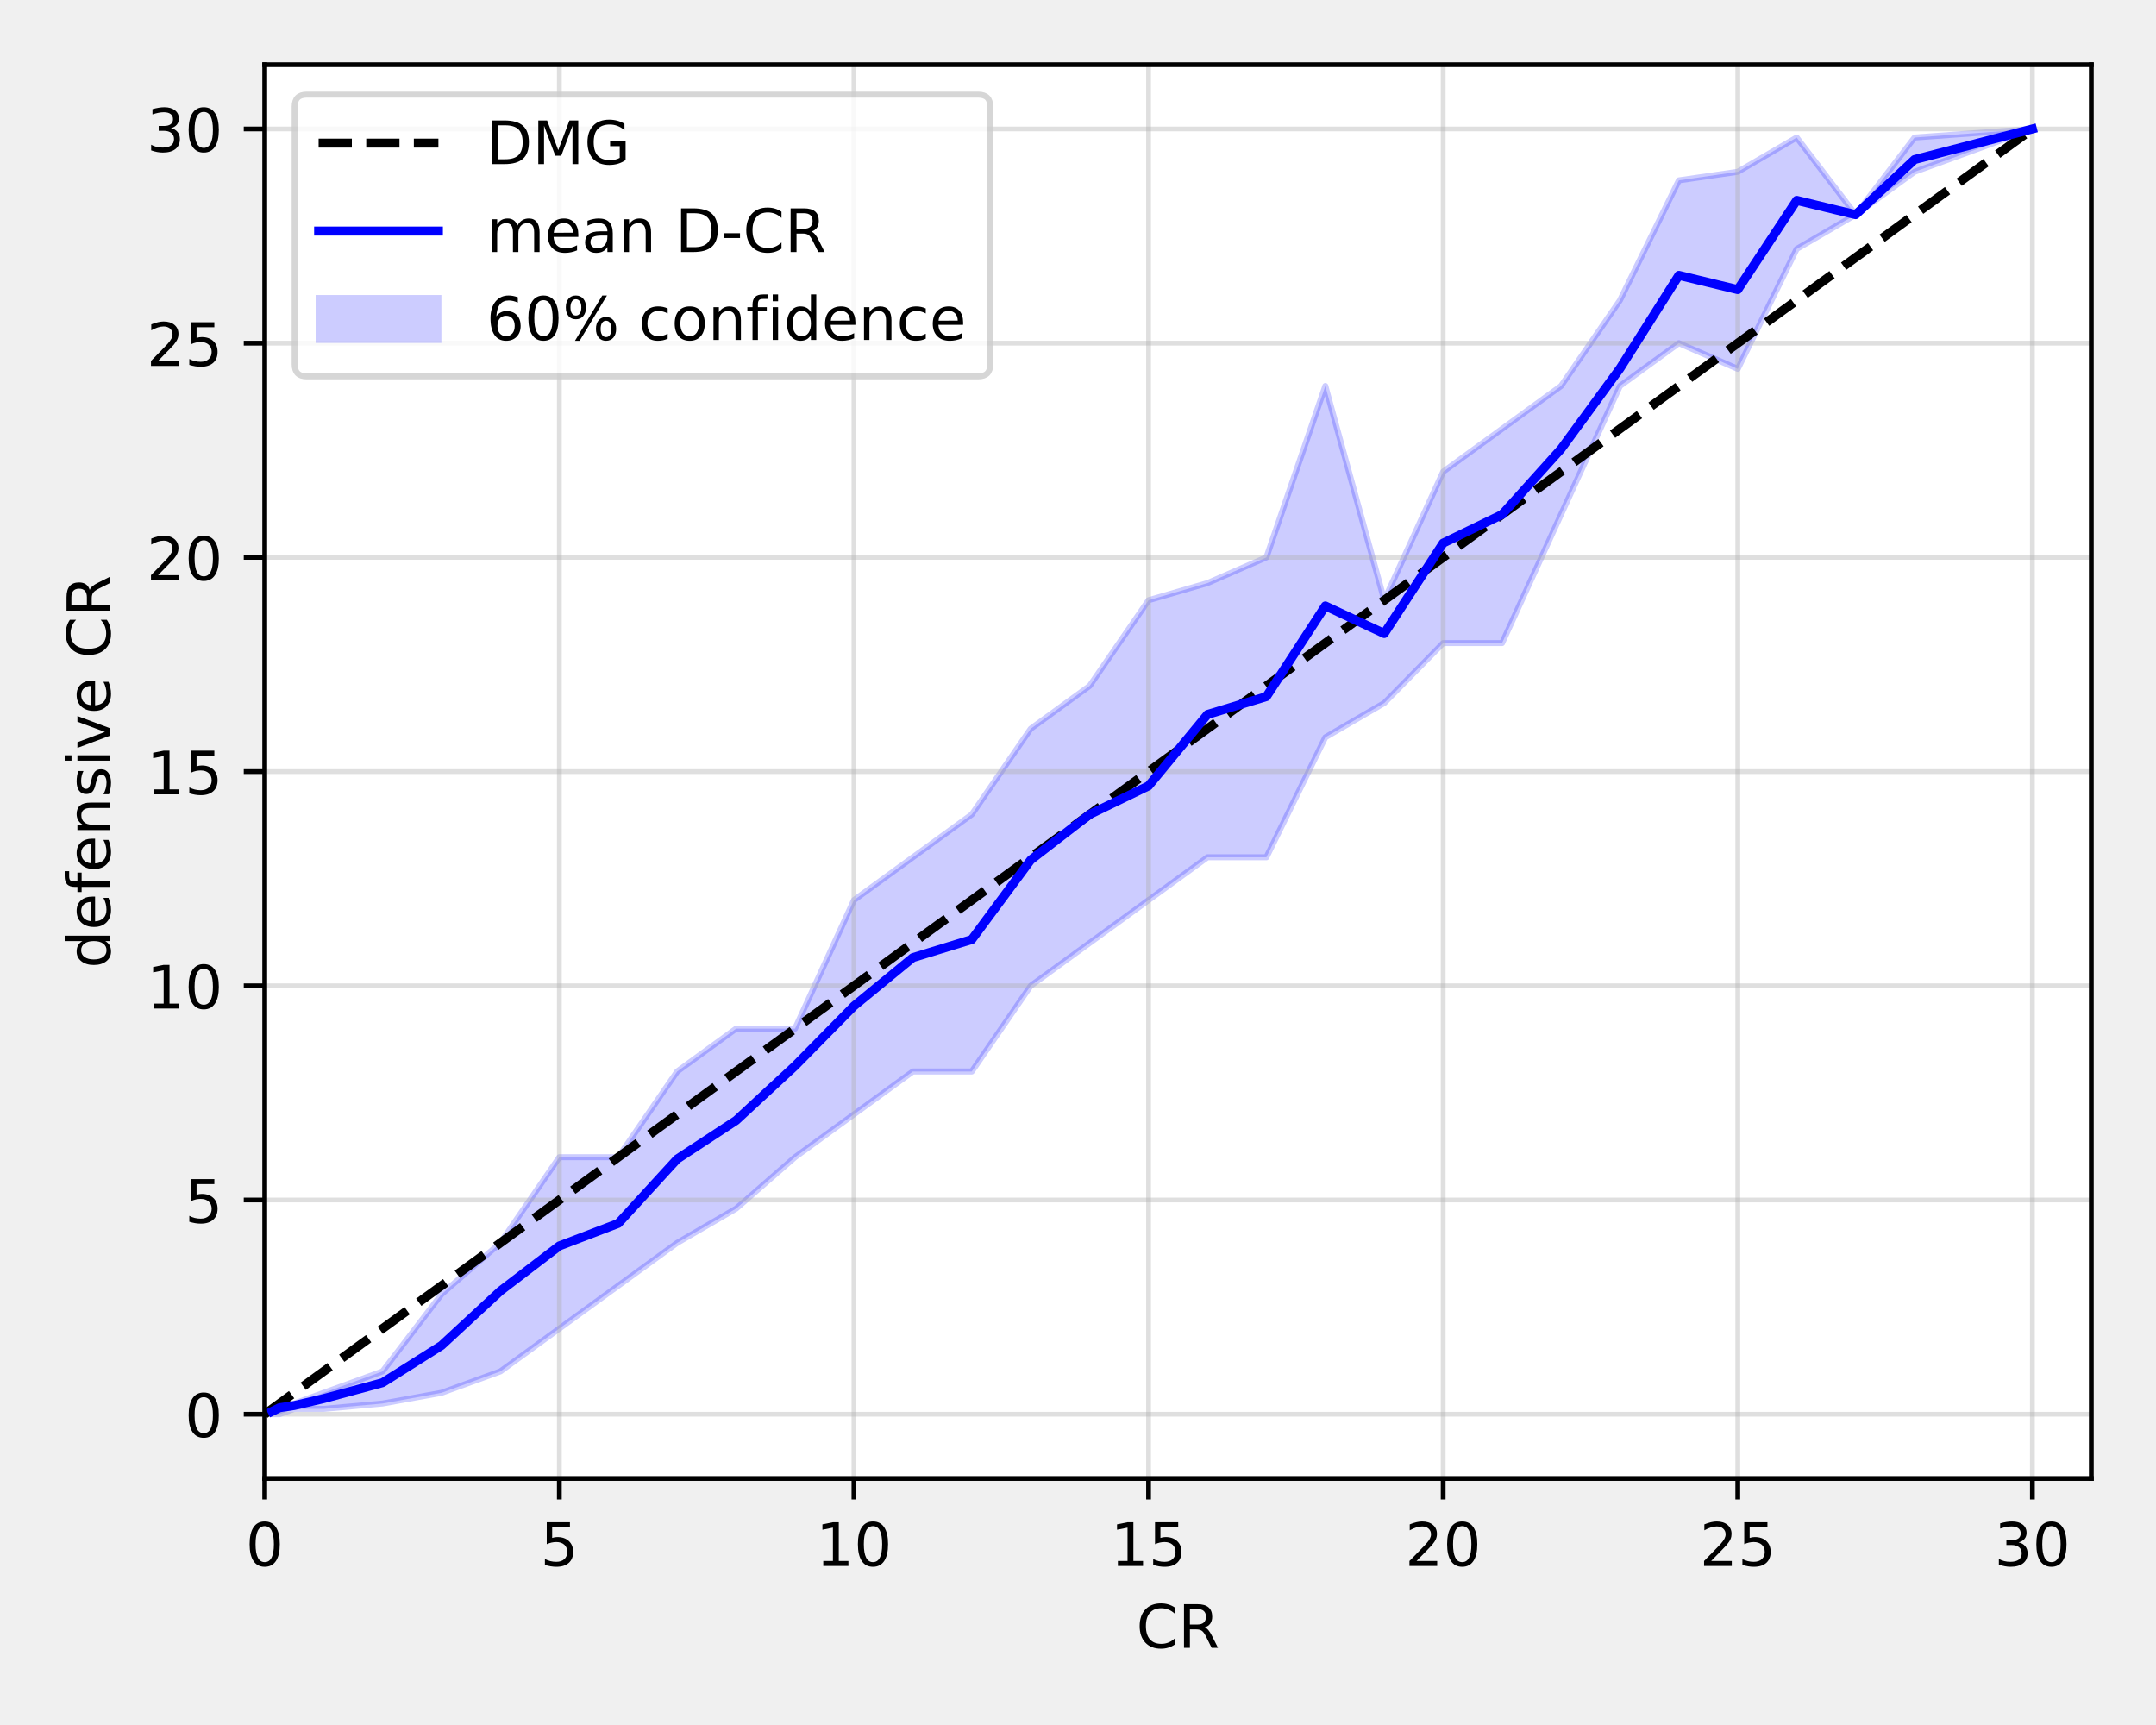
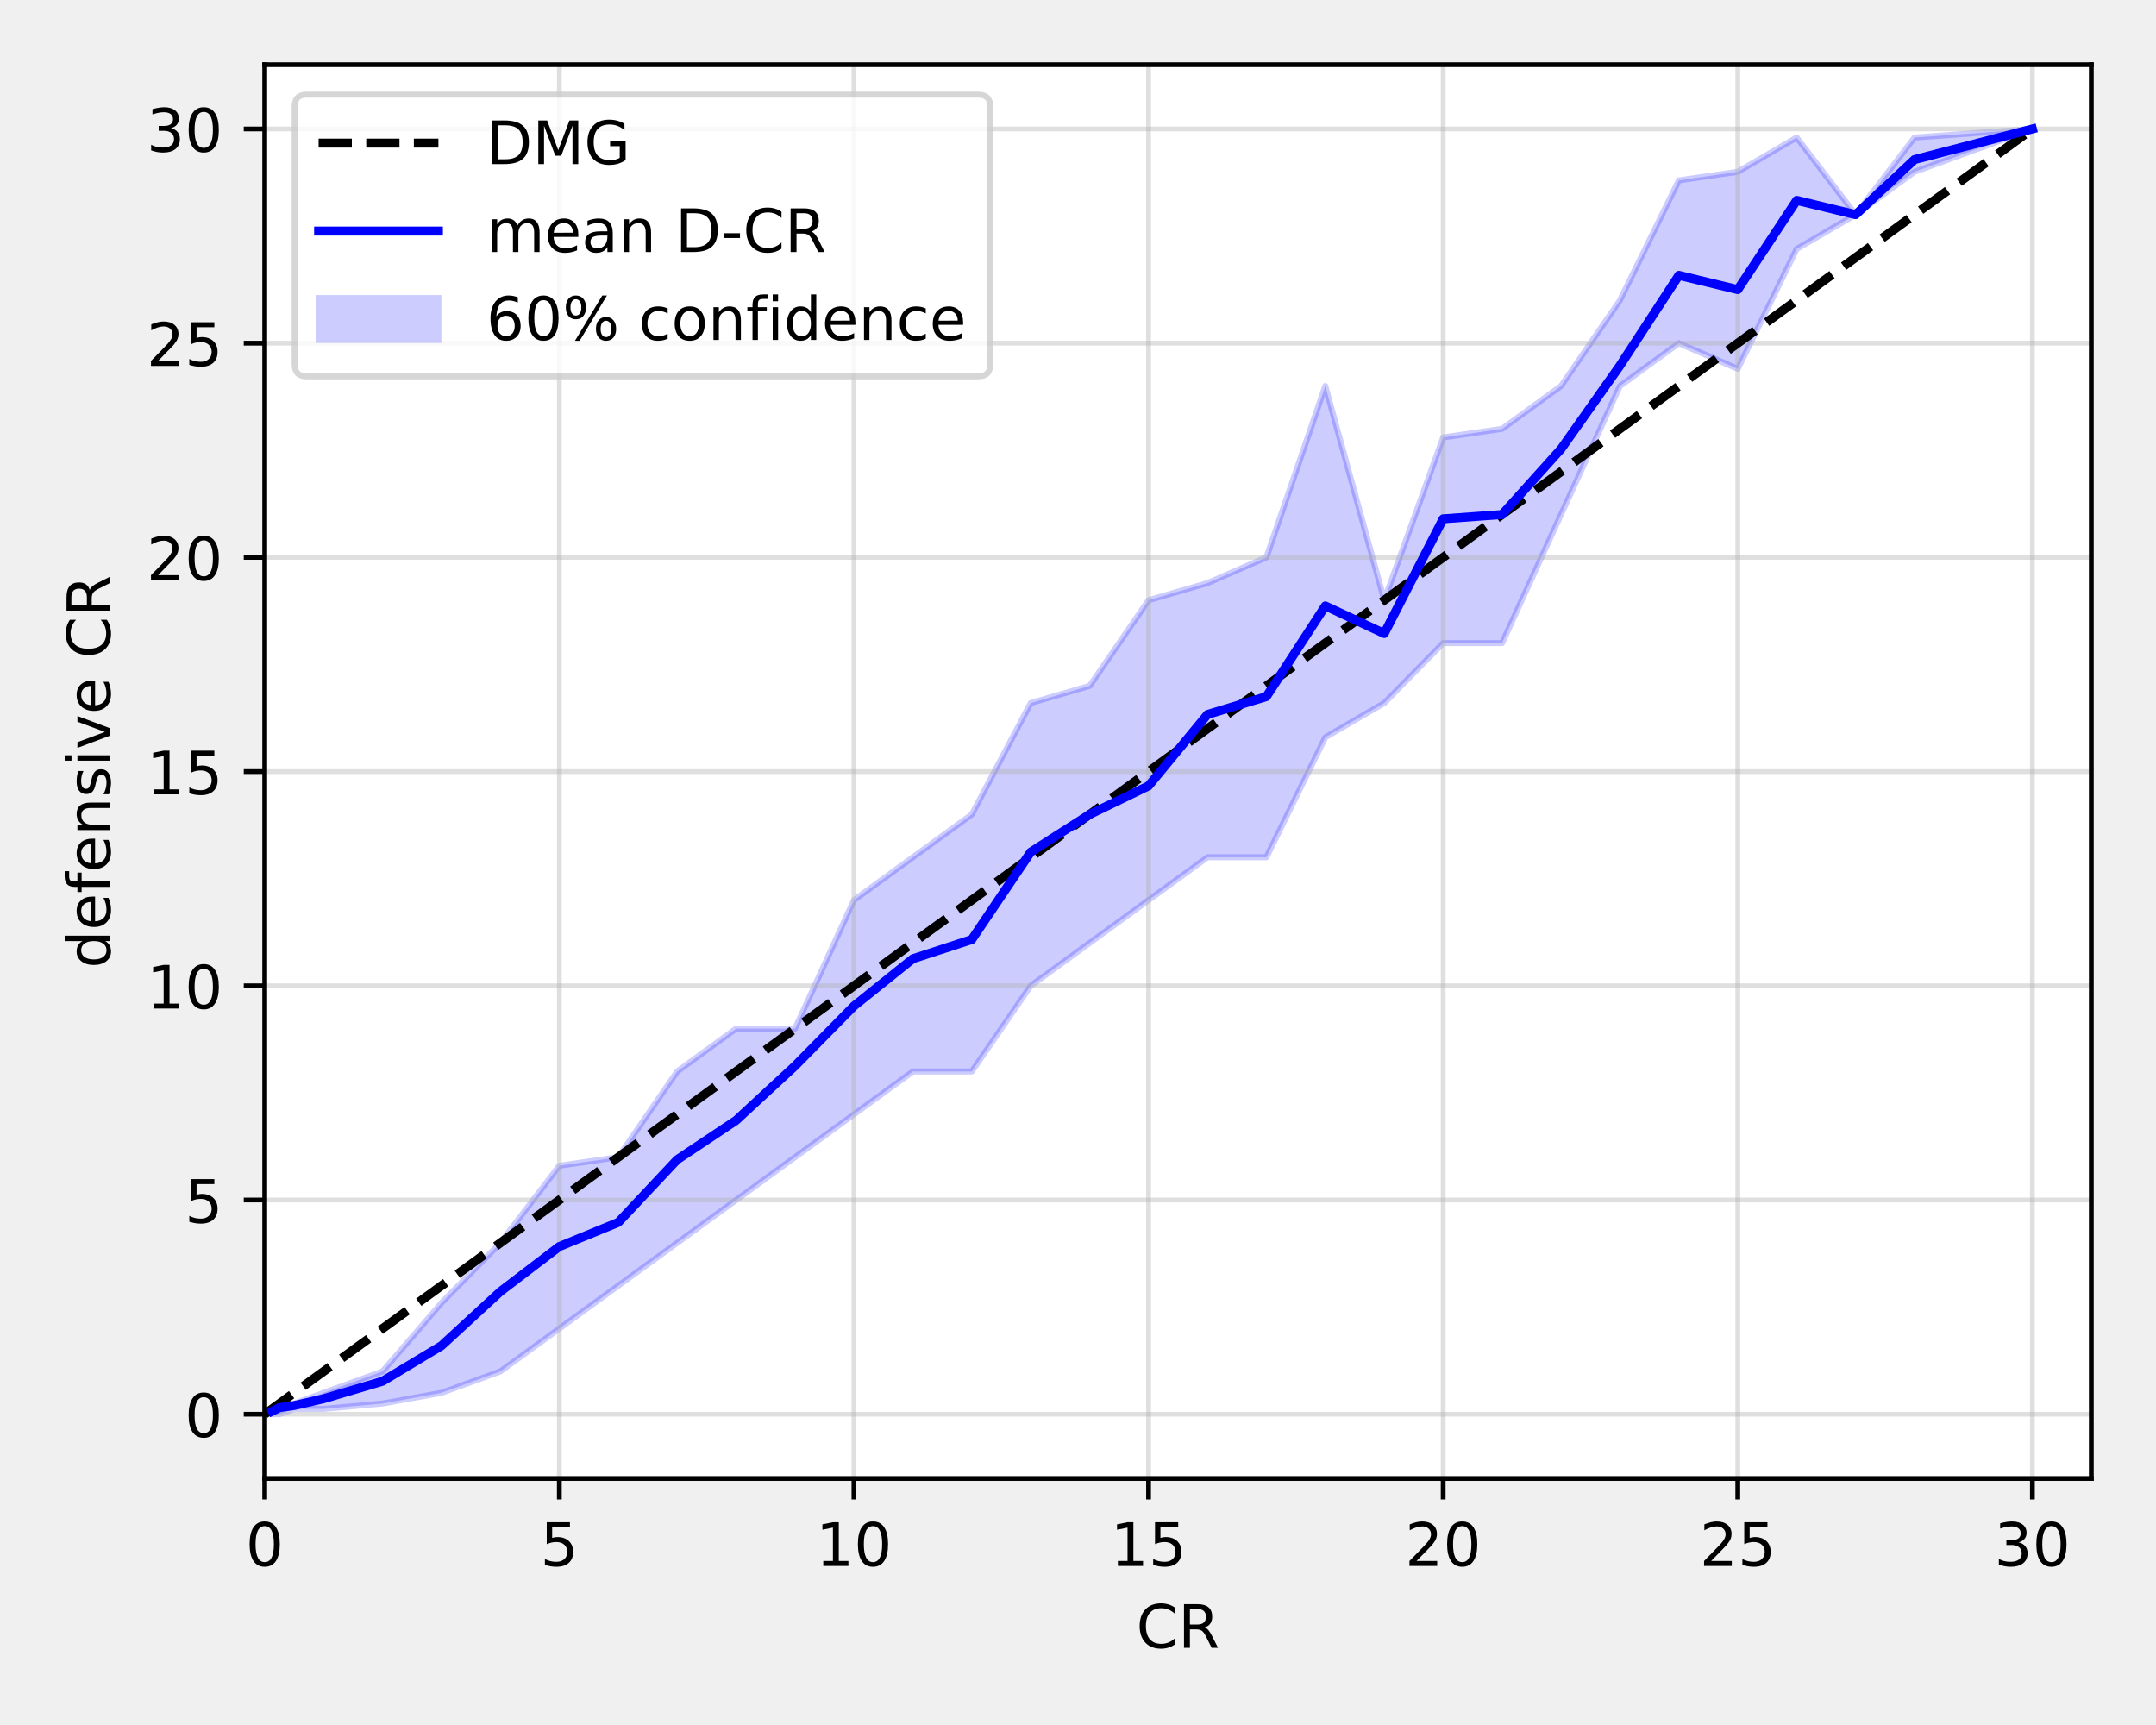
<svg xmlns="http://www.w3.org/2000/svg" xmlns:xlink="http://www.w3.org/1999/xlink" height="288pt" version="1.1" viewBox="0 0 360 288" width="360pt">
  <defs>
    <style type="text/css">*{stroke-linecap:butt;stroke-linejoin:round;}</style>
  </defs>
  <g id="figure_1">
    <g id="patch_1">
      <path d="M 0 288  L 360 288  L 360 0  L 0 0  z " style="fill:none;" />
    </g>
    <g id="axes_1">
      <g id="patch_2">
        <path d="M 44.203 246.844  L 349.2 246.844  L 349.2 10.8  L 44.203 10.8  z " style="fill:#ffffff;" />
      </g>
      <g id="PolyCollection_1">
        <defs>
-           <path d="M 45.433 -52.78  L 45.433 -51.886  L 46.663 -51.886  L 49.122 -52.78  L 54.042 -52.78  L 63.88 -53.674  L 73.719 -55.462  L 83.558 -59.038  L 93.396 -66.191  L 103.235 -73.344  L 113.073 -80.497  L 122.912 -86.219  L 132.751 -94.803  L 142.589 -101.955  L 152.428 -109.108  L 162.266 -109.108  L 172.105 -123.414  L 181.944 -130.567  L 191.782 -137.72  L 201.621 -144.872  L 211.459 -144.872  L 221.298 -164.9  L 231.137 -170.623  L 240.975 -180.637  L 250.814 -180.637  L 260.653 -202.095  L 270.491 -223.554  L 280.33 -230.707  L 290.168 -226.415  L 300.007 -246.443  L 309.846 -252.165  L 319.684 -259.318  L 339.361 -266.471  L 339.361 -266.471  L 339.361 -266.471  L 319.684 -265.04  L 309.846 -252.165  L 300.007 -265.04  L 290.168 -259.318  L 280.33 -257.887  L 270.491 -237.859  L 260.653 -223.554  L 250.814 -216.401  L 240.975 -209.248  L 231.137 -187.789  L 221.298 -223.554  L 211.459 -194.942  L 201.621 -190.651  L 191.782 -187.789  L 181.944 -173.484  L 172.105 -166.331  L 162.266 -152.025  L 152.428 -144.872  L 142.589 -137.72  L 132.751 -116.261  L 122.912 -116.261  L 113.073 -109.108  L 103.235 -94.803  L 93.396 -94.803  L 83.558 -80.497  L 73.719 -71.913  L 63.88 -59.038  L 54.042 -55.462  L 49.122 -53.674  L 46.663 -52.78  L 45.433 -52.78  z " id="m1359d2518f" style="stroke:#0000ff;stroke-opacity:0.2;" />
+           <path d="M 45.433 -52.78  L 45.433 -51.886  L 46.663 -51.886  L 49.122 -52.78  L 54.042 -52.78  L 63.88 -53.674  L 73.719 -55.462  L 83.558 -59.038  L 93.396 -66.191  L 103.235 -73.344  L 113.073 -80.497  L 122.912 -87.65  L 132.751 -94.803  L 142.589 -101.955  L 152.428 -109.108  L 162.266 -109.108  L 172.105 -123.414  L 181.944 -130.567  L 191.782 -137.72  L 201.621 -144.872  L 211.459 -144.872  L 221.298 -164.9  L 231.137 -170.623  L 240.975 -180.637  L 250.814 -180.637  L 260.653 -202.095  L 270.491 -223.554  L 280.33 -230.707  L 290.168 -226.415  L 300.007 -246.443  L 309.846 -252.165  L 319.684 -259.318  L 339.361 -266.471  L 339.361 -266.471  L 339.361 -266.471  L 319.684 -265.04  L 309.846 -252.165  L 300.007 -265.04  L 290.168 -259.318  L 280.33 -257.887  L 270.491 -237.859  L 260.653 -223.554  L 250.814 -216.401  L 240.975 -214.97  L 231.137 -187.789  L 221.298 -223.554  L 211.459 -194.942  L 201.621 -190.651  L 191.782 -187.789  L 181.944 -173.484  L 172.105 -170.623  L 162.266 -152.025  L 152.428 -144.872  L 142.589 -137.72  L 132.751 -116.261  L 122.912 -116.261  L 113.073 -109.108  L 103.235 -94.803  L 93.396 -93.372  L 83.558 -80.497  L 73.719 -70.483  L 63.88 -59.038  L 54.042 -55.462  L 49.122 -53.674  L 46.663 -52.78  L 45.433 -52.78  z " id="mdbd58f0a20" style="stroke:#0000ff;stroke-opacity:0.2;" />
        </defs>
-         <g clip-path="url(#p7112dc91b9)">
-           <use style="fill:#0000ff;fill-opacity:0.2;stroke:#0000ff;stroke-opacity:0.2;" x="0" xlink:href="#m1359d2518f" y="288" />
+         <g clip-path="url(#p11865b5b10)">
+           <use style="fill:#0000ff;fill-opacity:0.2;stroke:#0000ff;stroke-opacity:0.2;" x="0" xlink:href="#mdbd58f0a20" y="288" />
        </g>
      </g>
      <g id="matplotlib.axis_1">
        <g id="xtick_1">
          <g id="line2d_1">
-             <path clip-path="url(#p7112dc91b9)" d="M 44.203 246.844  L 44.203 10.8  " style="fill:none;stroke:#b0b0b0;stroke-linecap:square;stroke-opacity:0.4;stroke-width:0.8;" />
+             <path clip-path="url(#p11865b5b10)" d="M 44.203 246.844  L 44.203 10.8  " style="fill:none;stroke:#b0b0b0;stroke-linecap:square;stroke-opacity:0.4;stroke-width:0.8;" />
          </g>
          <g id="line2d_2">
            <defs>
-               <path d="M 0 0  L 0 3.5  " id="m02209ea04d" style="stroke:#000000;stroke-width:0.8;" />
-             </defs>
-             <g>
-               <use style="stroke:#000000;stroke-width:0.8;" x="44.203" xlink:href="#m02209ea04d" y="246.844" />
+               <path d="M 0 0  L 0 3.5  " id="m2303c89ea8" style="stroke:#000000;stroke-width:0.8;" />
+             </defs>
+             <g>
+               <use style="stroke:#000000;stroke-width:0.8;" x="44.203" xlink:href="#m2303c89ea8" y="246.844" />
            </g>
          </g>
          <g id="text_1">
            <g transform="translate(41.02188 261.4422)scale(0.1 -0.1)">
              <defs>
                <path d="M 31.781 66.406  Q 24.172 66.406 20.328 58.906  Q 16.5 51.422 16.5 36.375  Q 16.5 21.391 20.328 13.891  Q 24.172 6.391 31.781 6.391  Q 39.453 6.391 43.281 13.891  Q 47.125 21.391 47.125 36.375  Q 47.125 51.422 43.281 58.906  Q 39.453 66.406 31.781 66.406  z M 31.781 74.219  Q 44.047 74.219 50.516 64.516  Q 56.984 54.828 56.984 36.375  Q 56.984 17.969 50.516 8.266  Q 44.047 -1.422 31.781 -1.422  Q 19.531 -1.422 13.062 8.266  Q 6.594 17.969 6.594 36.375  Q 6.594 54.828 13.062 64.516  Q 19.531 74.219 31.781 74.219  z " id="DejaVuSans-48" />
              </defs>
              <use xlink:href="#DejaVuSans-48" />
            </g>
          </g>
        </g>
        <g id="xtick_2">
          <g id="line2d_3">
-             <path clip-path="url(#p7112dc91b9)" d="M 93.396 246.844  L 93.396 10.8  " style="fill:none;stroke:#b0b0b0;stroke-linecap:square;stroke-opacity:0.4;stroke-width:0.8;" />
+             <path clip-path="url(#p11865b5b10)" d="M 93.396 246.844  L 93.396 10.8  " style="fill:none;stroke:#b0b0b0;stroke-linecap:square;stroke-opacity:0.4;stroke-width:0.8;" />
          </g>
          <g id="line2d_4">
            <g>
-               <use style="stroke:#000000;stroke-width:0.8;" x="93.396" xlink:href="#m02209ea04d" y="246.844" />
+               <use style="stroke:#000000;stroke-width:0.8;" x="93.396" xlink:href="#m2303c89ea8" y="246.844" />
            </g>
          </g>
          <g id="text_2">
            <g transform="translate(90.21492 261.4422)scale(0.1 -0.1)">
              <defs>
                <path d="M 10.797 72.906  L 49.516 72.906  L 49.516 64.594  L 19.828 64.594  L 19.828 46.734  Q 21.969 47.469 24.109 47.828  Q 26.266 48.188 28.422 48.188  Q 40.625 48.188 47.75 41.5  Q 54.891 34.812 54.891 23.391  Q 54.891 11.625 47.562 5.094  Q 40.234 -1.422 26.906 -1.422  Q 22.312 -1.422 17.547 -0.641  Q 12.797 0.141 7.719 1.703  L 7.719 11.625  Q 12.109 9.234 16.797 8.062  Q 21.484 6.891 26.703 6.891  Q 35.156 6.891 40.078 11.328  Q 45.016 15.766 45.016 23.391  Q 45.016 31 40.078 35.438  Q 35.156 39.891 26.703 39.891  Q 22.75 39.891 18.812 39.016  Q 14.891 38.141 10.797 36.281  z " id="DejaVuSans-53" />
              </defs>
              <use xlink:href="#DejaVuSans-53" />
            </g>
          </g>
        </g>
        <g id="xtick_3">
          <g id="line2d_5">
-             <path clip-path="url(#p7112dc91b9)" d="M 142.589 246.844  L 142.589 10.8  " style="fill:none;stroke:#b0b0b0;stroke-linecap:square;stroke-opacity:0.4;stroke-width:0.8;" />
+             <path clip-path="url(#p11865b5b10)" d="M 142.589 246.844  L 142.589 10.8  " style="fill:none;stroke:#b0b0b0;stroke-linecap:square;stroke-opacity:0.4;stroke-width:0.8;" />
          </g>
          <g id="line2d_6">
            <g>
-               <use style="stroke:#000000;stroke-width:0.8;" x="142.589" xlink:href="#m02209ea04d" y="246.844" />
+               <use style="stroke:#000000;stroke-width:0.8;" x="142.589" xlink:href="#m2303c89ea8" y="246.844" />
            </g>
          </g>
          <g id="text_3">
            <g transform="translate(136.2267 261.4422)scale(0.1 -0.1)">
              <defs>
                <path d="M 12.406 8.297  L 28.516 8.297  L 28.516 63.922  L 10.984 60.406  L 10.984 69.391  L 28.422 72.906  L 38.281 72.906  L 38.281 8.297  L 54.391 8.297  L 54.391 0  L 12.406 0  z " id="DejaVuSans-49" />
              </defs>
              <use xlink:href="#DejaVuSans-49" />
              <use x="63.623" xlink:href="#DejaVuSans-48" />
            </g>
          </g>
        </g>
        <g id="xtick_4">
          <g id="line2d_7">
-             <path clip-path="url(#p7112dc91b9)" d="M 191.782 246.844  L 191.782 10.8  " style="fill:none;stroke:#b0b0b0;stroke-linecap:square;stroke-opacity:0.4;stroke-width:0.8;" />
+             <path clip-path="url(#p11865b5b10)" d="M 191.782 246.844  L 191.782 10.8  " style="fill:none;stroke:#b0b0b0;stroke-linecap:square;stroke-opacity:0.4;stroke-width:0.8;" />
          </g>
          <g id="line2d_8">
            <g>
-               <use style="stroke:#000000;stroke-width:0.8;" x="191.782" xlink:href="#m02209ea04d" y="246.844" />
+               <use style="stroke:#000000;stroke-width:0.8;" x="191.782" xlink:href="#m2303c89ea8" y="246.844" />
            </g>
          </g>
          <g id="text_4">
            <g transform="translate(185.4198 261.4422)scale(0.1 -0.1)">
              <use xlink:href="#DejaVuSans-49" />
              <use x="63.623" xlink:href="#DejaVuSans-53" />
            </g>
          </g>
        </g>
        <g id="xtick_5">
          <g id="line2d_9">
-             <path clip-path="url(#p7112dc91b9)" d="M 240.975 246.844  L 240.975 10.8  " style="fill:none;stroke:#b0b0b0;stroke-linecap:square;stroke-opacity:0.4;stroke-width:0.8;" />
+             <path clip-path="url(#p11865b5b10)" d="M 240.975 246.844  L 240.975 10.8  " style="fill:none;stroke:#b0b0b0;stroke-linecap:square;stroke-opacity:0.4;stroke-width:0.8;" />
          </g>
          <g id="line2d_10">
            <g>
-               <use style="stroke:#000000;stroke-width:0.8;" x="240.975" xlink:href="#m02209ea04d" y="246.844" />
+               <use style="stroke:#000000;stroke-width:0.8;" x="240.975" xlink:href="#m2303c89ea8" y="246.844" />
            </g>
          </g>
          <g id="text_5">
            <g transform="translate(234.6128 261.4422)scale(0.1 -0.1)">
              <defs>
                <path d="M 19.188 8.297  L 53.609 8.297  L 53.609 0  L 7.328 0  L 7.328 8.297  Q 12.938 14.109 22.625 23.891  Q 32.328 33.688 34.812 36.531  Q 39.547 41.844 41.422 45.531  Q 43.312 49.219 43.312 52.781  Q 43.312 58.594 39.234 62.25  Q 35.156 65.922 28.609 65.922  Q 23.969 65.922 18.812 64.312  Q 13.672 62.703 7.812 59.422  L 7.812 69.391  Q 13.766 71.781 18.938 73  Q 24.125 74.219 28.422 74.219  Q 39.75 74.219 46.484 68.547  Q 53.219 62.891 53.219 53.422  Q 53.219 48.922 51.531 44.891  Q 49.859 40.875 45.406 35.406  Q 44.188 33.984 37.641 27.219  Q 31.109 20.453 19.188 8.297  z " id="DejaVuSans-50" />
              </defs>
              <use xlink:href="#DejaVuSans-50" />
              <use x="63.623" xlink:href="#DejaVuSans-48" />
            </g>
          </g>
        </g>
        <g id="xtick_6">
          <g id="line2d_11">
-             <path clip-path="url(#p7112dc91b9)" d="M 290.168 246.844  L 290.168 10.8  " style="fill:none;stroke:#b0b0b0;stroke-linecap:square;stroke-opacity:0.4;stroke-width:0.8;" />
+             <path clip-path="url(#p11865b5b10)" d="M 290.168 246.844  L 290.168 10.8  " style="fill:none;stroke:#b0b0b0;stroke-linecap:square;stroke-opacity:0.4;stroke-width:0.8;" />
          </g>
          <g id="line2d_12">
            <g>
-               <use style="stroke:#000000;stroke-width:0.8;" x="290.168" xlink:href="#m02209ea04d" y="246.844" />
+               <use style="stroke:#000000;stroke-width:0.8;" x="290.168" xlink:href="#m2303c89ea8" y="246.844" />
            </g>
          </g>
          <g id="text_6">
            <g transform="translate(283.8058 261.4422)scale(0.1 -0.1)">
              <use xlink:href="#DejaVuSans-50" />
              <use x="63.623" xlink:href="#DejaVuSans-53" />
            </g>
          </g>
        </g>
        <g id="xtick_7">
          <g id="line2d_13">
-             <path clip-path="url(#p7112dc91b9)" d="M 339.361 246.844  L 339.361 10.8  " style="fill:none;stroke:#b0b0b0;stroke-linecap:square;stroke-opacity:0.4;stroke-width:0.8;" />
+             <path clip-path="url(#p11865b5b10)" d="M 339.361 246.844  L 339.361 10.8  " style="fill:none;stroke:#b0b0b0;stroke-linecap:square;stroke-opacity:0.4;stroke-width:0.8;" />
          </g>
          <g id="line2d_14">
            <g>
-               <use style="stroke:#000000;stroke-width:0.8;" x="339.361" xlink:href="#m02209ea04d" y="246.844" />
+               <use style="stroke:#000000;stroke-width:0.8;" x="339.361" xlink:href="#m2303c89ea8" y="246.844" />
            </g>
          </g>
          <g id="text_7">
            <g transform="translate(332.9989 261.4422)scale(0.1 -0.1)">
              <defs>
                <path d="M 40.578 39.312  Q 47.656 37.797 51.625 33  Q 55.609 28.219 55.609 21.188  Q 55.609 10.406 48.188 4.484  Q 40.766 -1.422 27.094 -1.422  Q 22.516 -1.422 17.656 -0.516  Q 12.797 0.391 7.625 2.203  L 7.625 11.719  Q 11.719 9.328 16.594 8.109  Q 21.484 6.891 26.812 6.891  Q 36.078 6.891 40.938 10.547  Q 45.797 14.203 45.797 21.188  Q 45.797 27.641 41.281 31.266  Q 36.766 34.906 28.719 34.906  L 20.219 34.906  L 20.219 43.016  L 29.109 43.016  Q 36.375 43.016 40.234 45.922  Q 44.094 48.828 44.094 54.297  Q 44.094 59.906 40.109 62.906  Q 36.141 65.922 28.719 65.922  Q 24.656 65.922 20.016 65.031  Q 15.375 64.156 9.812 62.312  L 9.812 71.094  Q 15.438 72.656 20.344 73.438  Q 25.25 74.219 29.594 74.219  Q 40.828 74.219 47.359 69.109  Q 53.906 64.016 53.906 55.328  Q 53.906 49.266 50.438 45.094  Q 46.969 40.922 40.578 39.312  z " id="DejaVuSans-51" />
              </defs>
              <use xlink:href="#DejaVuSans-51" />
              <use x="63.623" xlink:href="#DejaVuSans-48" />
            </g>
          </g>
        </g>
        <g id="text_8">
          <g transform="translate(189.7359 275.1203)scale(0.1 -0.1)">
            <defs>
              <path d="M 64.406 67.281  L 64.406 56.891  Q 59.422 61.531 53.781 63.812  Q 48.141 66.109 41.797 66.109  Q 29.297 66.109 22.656 58.469  Q 16.016 50.828 16.016 36.375  Q 16.016 21.969 22.656 14.328  Q 29.297 6.688 41.797 6.688  Q 48.141 6.688 53.781 8.984  Q 59.422 11.281 64.406 15.922  L 64.406 5.609  Q 59.234 2.094 53.438 0.328  Q 47.656 -1.422 41.219 -1.422  Q 24.656 -1.422 15.125 8.703  Q 5.609 18.844 5.609 36.375  Q 5.609 53.953 15.125 64.078  Q 24.656 74.219 41.219 74.219  Q 47.75 74.219 53.531 72.484  Q 59.328 70.75 64.406 67.281  z " id="DejaVuSans-67" />
              <path d="M 44.391 34.188  Q 47.562 33.109 50.562 29.594  Q 53.562 26.078 56.594 19.922  L 66.609 0  L 56 0  L 46.688 18.703  Q 43.062 26.031 39.672 28.422  Q 36.281 30.812 30.422 30.812  L 19.672 30.812  L 19.672 0  L 9.812 0  L 9.812 72.906  L 32.078 72.906  Q 44.578 72.906 50.734 67.672  Q 56.891 62.453 56.891 51.906  Q 56.891 45.016 53.688 40.469  Q 50.484 35.938 44.391 34.188  z M 19.672 64.797  L 19.672 38.922  L 32.078 38.922  Q 39.203 38.922 42.844 42.219  Q 46.484 45.516 46.484 51.906  Q 46.484 58.297 42.844 61.547  Q 39.203 64.797 32.078 64.797  z " id="DejaVuSans-82" />
            </defs>
            <use xlink:href="#DejaVuSans-67" />
            <use x="69.824" xlink:href="#DejaVuSans-82" />
          </g>
        </g>
      </g>
      <g id="matplotlib.axis_2">
        <g id="ytick_1">
          <g id="line2d_15">
-             <path clip-path="url(#p7112dc91b9)" d="M 44.203 236.114  L 349.2 236.114  " style="fill:none;stroke:#b0b0b0;stroke-linecap:square;stroke-opacity:0.4;stroke-width:0.8;" />
+             <path clip-path="url(#p11865b5b10)" d="M 44.203 236.114  L 349.2 236.114  " style="fill:none;stroke:#b0b0b0;stroke-linecap:square;stroke-opacity:0.4;stroke-width:0.8;" />
          </g>
          <g id="line2d_16">
            <defs>
-               <path d="M 0 0  L -3.5 0  " id="med9944514c" style="stroke:#000000;stroke-width:0.8;" />
-             </defs>
-             <g>
-               <use style="stroke:#000000;stroke-width:0.8;" x="44.203" xlink:href="#med9944514c" y="236.114" />
+               <path d="M 0 0  L -3.5 0  " id="m13d399cd95" style="stroke:#000000;stroke-width:0.8;" />
+             </defs>
+             <g>
+               <use style="stroke:#000000;stroke-width:0.8;" x="44.203" xlink:href="#m13d399cd95" y="236.114" />
            </g>
          </g>
          <g id="text_9">
            <g transform="translate(30.84062 239.9137)scale(0.1 -0.1)">
              <use xlink:href="#DejaVuSans-48" />
            </g>
          </g>
        </g>
        <g id="ytick_2">
          <g id="line2d_17">
-             <path clip-path="url(#p7112dc91b9)" d="M 44.203 200.35  L 349.2 200.35  " style="fill:none;stroke:#b0b0b0;stroke-linecap:square;stroke-opacity:0.4;stroke-width:0.8;" />
+             <path clip-path="url(#p11865b5b10)" d="M 44.203 200.35  L 349.2 200.35  " style="fill:none;stroke:#b0b0b0;stroke-linecap:square;stroke-opacity:0.4;stroke-width:0.8;" />
          </g>
          <g id="line2d_18">
            <g>
-               <use style="stroke:#000000;stroke-width:0.8;" x="44.203" xlink:href="#med9944514c" y="200.35" />
+               <use style="stroke:#000000;stroke-width:0.8;" x="44.203" xlink:href="#m13d399cd95" y="200.35" />
            </g>
          </g>
          <g id="text_10">
            <g transform="translate(30.84062 204.1495)scale(0.1 -0.1)">
              <use xlink:href="#DejaVuSans-53" />
            </g>
          </g>
        </g>
        <g id="ytick_3">
          <g id="line2d_19">
-             <path clip-path="url(#p7112dc91b9)" d="M 44.203 164.586  L 349.2 164.586  " style="fill:none;stroke:#b0b0b0;stroke-linecap:square;stroke-opacity:0.4;stroke-width:0.8;" />
+             <path clip-path="url(#p11865b5b10)" d="M 44.203 164.586  L 349.2 164.586  " style="fill:none;stroke:#b0b0b0;stroke-linecap:square;stroke-opacity:0.4;stroke-width:0.8;" />
          </g>
          <g id="line2d_20">
            <g>
-               <use style="stroke:#000000;stroke-width:0.8;" x="44.203" xlink:href="#med9944514c" y="164.586" />
+               <use style="stroke:#000000;stroke-width:0.8;" x="44.203" xlink:href="#m13d399cd95" y="164.586" />
            </g>
          </g>
          <g id="text_11">
            <g transform="translate(24.47812 168.3853)scale(0.1 -0.1)">
              <use xlink:href="#DejaVuSans-49" />
              <use x="63.623" xlink:href="#DejaVuSans-48" />
            </g>
          </g>
        </g>
        <g id="ytick_4">
          <g id="line2d_21">
-             <path clip-path="url(#p7112dc91b9)" d="M 44.203 128.822  L 349.2 128.822  " style="fill:none;stroke:#b0b0b0;stroke-linecap:square;stroke-opacity:0.4;stroke-width:0.8;" />
+             <path clip-path="url(#p11865b5b10)" d="M 44.203 128.822  L 349.2 128.822  " style="fill:none;stroke:#b0b0b0;stroke-linecap:square;stroke-opacity:0.4;stroke-width:0.8;" />
          </g>
          <g id="line2d_22">
            <g>
-               <use style="stroke:#000000;stroke-width:0.8;" x="44.203" xlink:href="#med9944514c" y="128.822" />
+               <use style="stroke:#000000;stroke-width:0.8;" x="44.203" xlink:href="#m13d399cd95" y="128.822" />
            </g>
          </g>
          <g id="text_12">
            <g transform="translate(24.47812 132.6211)scale(0.1 -0.1)">
              <use xlink:href="#DejaVuSans-49" />
              <use x="63.623" xlink:href="#DejaVuSans-53" />
            </g>
          </g>
        </g>
        <g id="ytick_5">
          <g id="line2d_23">
-             <path clip-path="url(#p7112dc91b9)" d="M 44.203 93.058  L 349.2 93.058  " style="fill:none;stroke:#b0b0b0;stroke-linecap:square;stroke-opacity:0.4;stroke-width:0.8;" />
+             <path clip-path="url(#p11865b5b10)" d="M 44.203 93.058  L 349.2 93.058  " style="fill:none;stroke:#b0b0b0;stroke-linecap:square;stroke-opacity:0.4;stroke-width:0.8;" />
          </g>
          <g id="line2d_24">
            <g>
-               <use style="stroke:#000000;stroke-width:0.8;" x="44.203" xlink:href="#med9944514c" y="93.058" />
+               <use style="stroke:#000000;stroke-width:0.8;" x="44.203" xlink:href="#m13d399cd95" y="93.058" />
            </g>
          </g>
          <g id="text_13">
            <g transform="translate(24.47812 96.85689)scale(0.1 -0.1)">
              <use xlink:href="#DejaVuSans-50" />
              <use x="63.623" xlink:href="#DejaVuSans-48" />
            </g>
          </g>
        </g>
        <g id="ytick_6">
          <g id="line2d_25">
-             <path clip-path="url(#p7112dc91b9)" d="M 44.203 57.293  L 349.2 57.293  " style="fill:none;stroke:#b0b0b0;stroke-linecap:square;stroke-opacity:0.4;stroke-width:0.8;" />
+             <path clip-path="url(#p11865b5b10)" d="M 44.203 57.293  L 349.2 57.293  " style="fill:none;stroke:#b0b0b0;stroke-linecap:square;stroke-opacity:0.4;stroke-width:0.8;" />
          </g>
          <g id="line2d_26">
            <g>
-               <use style="stroke:#000000;stroke-width:0.8;" x="44.203" xlink:href="#med9944514c" y="57.293" />
+               <use style="stroke:#000000;stroke-width:0.8;" x="44.203" xlink:href="#m13d399cd95" y="57.293" />
            </g>
          </g>
          <g id="text_14">
            <g transform="translate(24.47812 61.09269)scale(0.1 -0.1)">
              <use xlink:href="#DejaVuSans-50" />
              <use x="63.623" xlink:href="#DejaVuSans-53" />
            </g>
          </g>
        </g>
        <g id="ytick_7">
          <g id="line2d_27">
-             <path clip-path="url(#p7112dc91b9)" d="M 44.203 21.529  L 349.2 21.529  " style="fill:none;stroke:#b0b0b0;stroke-linecap:square;stroke-opacity:0.4;stroke-width:0.8;" />
+             <path clip-path="url(#p11865b5b10)" d="M 44.203 21.529  L 349.2 21.529  " style="fill:none;stroke:#b0b0b0;stroke-linecap:square;stroke-opacity:0.4;stroke-width:0.8;" />
          </g>
          <g id="line2d_28">
            <g>
-               <use style="stroke:#000000;stroke-width:0.8;" x="44.203" xlink:href="#med9944514c" y="21.529" />
+               <use style="stroke:#000000;stroke-width:0.8;" x="44.203" xlink:href="#m13d399cd95" y="21.529" />
            </g>
          </g>
          <g id="text_15">
            <g transform="translate(24.47812 25.32848)scale(0.1 -0.1)">
              <use xlink:href="#DejaVuSans-51" />
              <use x="63.623" xlink:href="#DejaVuSans-48" />
            </g>
          </g>
        </g>
        <g id="text_16">
          <g transform="translate(18.39844 161.6625)rotate(-90)scale(0.1 -0.1)">
            <defs>
              <path d="M 45.406 46.391  L 45.406 75.984  L 54.391 75.984  L 54.391 0  L 45.406 0  L 45.406 8.203  Q 42.578 3.328 38.25 0.953  Q 33.938 -1.422 27.875 -1.422  Q 17.969 -1.422 11.734 6.484  Q 5.516 14.406 5.516 27.297  Q 5.516 40.188 11.734 48.094  Q 17.969 56 27.875 56  Q 33.938 56 38.25 53.625  Q 42.578 51.266 45.406 46.391  z M 14.797 27.297  Q 14.797 17.391 18.875 11.75  Q 22.953 6.109 30.078 6.109  Q 37.203 6.109 41.297 11.75  Q 45.406 17.391 45.406 27.297  Q 45.406 37.203 41.297 42.844  Q 37.203 48.484 30.078 48.484  Q 22.953 48.484 18.875 42.844  Q 14.797 37.203 14.797 27.297  z " id="DejaVuSans-100" />
              <path d="M 56.203 29.594  L 56.203 25.203  L 14.891 25.203  Q 15.484 15.922 20.484 11.062  Q 25.484 6.203 34.422 6.203  Q 39.594 6.203 44.453 7.469  Q 49.312 8.734 54.109 11.281  L 54.109 2.781  Q 49.266 0.734 44.188 -0.344  Q 39.109 -1.422 33.891 -1.422  Q 20.797 -1.422 13.156 6.188  Q 5.516 13.812 5.516 26.812  Q 5.516 40.234 12.766 48.109  Q 20.016 56 32.328 56  Q 43.359 56 49.781 48.891  Q 56.203 41.797 56.203 29.594  z M 47.219 32.234  Q 47.125 39.594 43.094 43.984  Q 39.062 48.391 32.422 48.391  Q 24.906 48.391 20.391 44.141  Q 15.875 39.891 15.188 32.172  z " id="DejaVuSans-101" />
              <path d="M 37.109 75.984  L 37.109 68.5  L 28.516 68.5  Q 23.688 68.5 21.797 66.547  Q 19.922 64.594 19.922 59.516  L 19.922 54.688  L 34.719 54.688  L 34.719 47.703  L 19.922 47.703  L 19.922 0  L 10.891 0  L 10.891 47.703  L 2.297 47.703  L 2.297 54.688  L 10.891 54.688  L 10.891 58.5  Q 10.891 67.625 15.141 71.797  Q 19.391 75.984 28.609 75.984  z " id="DejaVuSans-102" />
              <path d="M 54.891 33.016  L 54.891 0  L 45.906 0  L 45.906 32.719  Q 45.906 40.484 42.875 44.328  Q 39.844 48.188 33.797 48.188  Q 26.516 48.188 22.312 43.547  Q 18.109 38.922 18.109 30.906  L 18.109 0  L 9.078 0  L 9.078 54.688  L 18.109 54.688  L 18.109 46.188  Q 21.344 51.125 25.703 53.562  Q 30.078 56 35.797 56  Q 45.219 56 50.047 50.172  Q 54.891 44.344 54.891 33.016  z " id="DejaVuSans-110" />
              <path d="M 44.281 53.078  L 44.281 44.578  Q 40.484 46.531 36.375 47.5  Q 32.281 48.484 27.875 48.484  Q 21.188 48.484 17.844 46.438  Q 14.5 44.391 14.5 40.281  Q 14.5 37.156 16.891 35.375  Q 19.281 33.594 26.516 31.984  L 29.594 31.297  Q 39.156 29.25 43.188 25.516  Q 47.219 21.781 47.219 15.094  Q 47.219 7.469 41.188 3.016  Q 35.156 -1.422 24.609 -1.422  Q 20.219 -1.422 15.453 -0.562  Q 10.688 0.297 5.422 2  L 5.422 11.281  Q 10.406 8.688 15.234 7.391  Q 20.062 6.109 24.812 6.109  Q 31.156 6.109 34.562 8.281  Q 37.984 10.453 37.984 14.406  Q 37.984 18.062 35.516 20.016  Q 33.062 21.969 24.703 23.781  L 21.578 24.516  Q 13.234 26.266 9.516 29.906  Q 5.812 33.547 5.812 39.891  Q 5.812 47.609 11.281 51.797  Q 16.75 56 26.812 56  Q 31.781 56 36.172 55.266  Q 40.578 54.547 44.281 53.078  z " id="DejaVuSans-115" />
              <path d="M 9.422 54.688  L 18.406 54.688  L 18.406 0  L 9.422 0  z M 9.422 75.984  L 18.406 75.984  L 18.406 64.594  L 9.422 64.594  z " id="DejaVuSans-105" />
              <path d="M 2.984 54.688  L 12.5 54.688  L 29.594 8.797  L 46.688 54.688  L 56.203 54.688  L 35.688 0  L 23.484 0  z " id="DejaVuSans-118" />
              <path id="DejaVuSans-32" />
            </defs>
            <use xlink:href="#DejaVuSans-100" />
            <use x="63.477" xlink:href="#DejaVuSans-101" />
            <use x="125" xlink:href="#DejaVuSans-102" />
            <use x="160.205" xlink:href="#DejaVuSans-101" />
            <use x="221.729" xlink:href="#DejaVuSans-110" />
            <use x="285.107" xlink:href="#DejaVuSans-115" />
            <use x="337.207" xlink:href="#DejaVuSans-105" />
            <use x="364.99" xlink:href="#DejaVuSans-118" />
            <use x="424.17" xlink:href="#DejaVuSans-101" />
            <use x="485.693" xlink:href="#DejaVuSans-32" />
            <use x="517.48" xlink:href="#DejaVuSans-67" />
            <use x="587.305" xlink:href="#DejaVuSans-82" />
          </g>
        </g>
      </g>
      <g id="line2d_29">
-         <path clip-path="url(#p7112dc91b9)" d="M 44.203 236.114  L 45.433 235.22  L 46.663 234.326  L 49.122 232.538  L 54.042 228.962  L 63.88 221.809  L 73.719 214.656  L 83.558 207.503  L 93.396 200.35  L 103.235 193.197  L 113.073 186.045  L 122.912 178.892  L 132.751 171.739  L 142.589 164.586  L 152.428 157.433  L 162.266 150.28  L 172.105 143.128  L 181.944 135.975  L 191.782 128.822  L 201.621 121.669  L 211.459 114.516  L 221.298 107.363  L 231.137 100.211  L 240.975 93.058  L 250.814 85.905  L 260.653 78.752  L 270.491 71.599  L 280.33 64.446  L 290.168 57.293  L 300.007 50.141  L 309.846 42.988  L 319.684 35.835  L 329.523 28.682  L 339.361 21.529  " style="fill:none;stroke:#000000;stroke-dasharray:5.55,2.4;stroke-dashoffset:0;stroke-width:1.5;" />
+         <path clip-path="url(#p11865b5b10)" d="M 44.203 236.114  L 45.433 235.22  L 46.663 234.326  L 49.122 232.538  L 54.042 228.962  L 63.88 221.809  L 73.719 214.656  L 83.558 207.503  L 93.396 200.35  L 103.235 193.197  L 113.073 186.045  L 122.912 178.892  L 132.751 171.739  L 142.589 164.586  L 152.428 157.433  L 162.266 150.28  L 172.105 143.128  L 181.944 135.975  L 191.782 128.822  L 201.621 121.669  L 211.459 114.516  L 221.298 107.363  L 231.137 100.211  L 240.975 93.058  L 250.814 85.905  L 260.653 78.752  L 270.491 71.599  L 280.33 64.446  L 290.168 57.293  L 300.007 50.141  L 309.846 42.988  L 319.684 35.835  L 329.523 28.682  L 339.361 21.529  " style="fill:none;stroke:#000000;stroke-dasharray:5.55,2.4;stroke-dashoffset:0;stroke-width:1.5;" />
      </g>
      <g id="line2d_30">
-         <path clip-path="url(#p7112dc91b9)" d="M 45.433 235.639  L 46.663 235.03  L 49.122 234.663  L 54.042 233.509  L 63.88 230.849  L 73.719 224.638  L 83.558 215.531  L 93.396 208.014  L 103.235 204.252  L 113.073 193.513  L 122.912 187.066  L 132.751 177.959  L 142.589 167.964  L 152.428 159.88  L 162.266 156.861  L 172.105 143.575  L 181.944 135.975  L 191.782 131.206  L 201.621 119.285  L 211.459 116.304  L 221.298 101.164  L 231.137 105.774  L 240.975 90.673  L 250.814 85.905  L 260.653 74.965  L 270.491 61.52  L 280.33 45.968  L 290.168 48.352  L 300.007 33.451  L 309.846 35.835  L 319.684 26.638  L 339.361 21.529  " style="fill:none;stroke:#0000ff;stroke-linecap:square;stroke-width:1.5;" />
+         <path clip-path="url(#p11865b5b10)" d="M 45.433 235.616  L 46.663 235.008  L 49.122 234.662  L 54.042 233.524  L 63.88 230.603  L 73.719 224.673  L 83.558 215.623  L 93.396 208.119  L 103.235 204.087  L 113.073 193.612  L 122.912 187.052  L 132.751 177.959  L 142.589 167.964  L 152.428 160.068  L 162.266 156.861  L 172.105 142.261  L 181.944 135.975  L 191.782 131.206  L 201.621 119.285  L 211.459 116.304  L 221.298 101.164  L 231.137 105.774  L 240.975 86.62  L 250.814 85.905  L 260.653 74.965  L 270.491 61.04  L 280.33 45.968  L 290.168 48.352  L 300.007 33.451  L 309.846 35.835  L 319.684 26.638  L 339.361 21.529  " style="fill:none;stroke:#0000ff;stroke-linecap:square;stroke-width:1.5;" />
      </g>
      <g id="patch_3">
        <path d="M 44.203 246.844  L 44.203 10.8  " style="fill:none;stroke:#000000;stroke-linecap:square;stroke-linejoin:miter;stroke-width:0.8;" />
      </g>
      <g id="patch_4">
        <path d="M 349.2 246.844  L 349.2 10.8  " style="fill:none;stroke:#000000;stroke-linecap:square;stroke-linejoin:miter;stroke-width:0.8;" />
      </g>
      <g id="patch_5">
        <path d="M 44.203 246.844  L 349.2 246.844  " style="fill:none;stroke:#000000;stroke-linecap:square;stroke-linejoin:miter;stroke-width:0.8;" />
      </g>
      <g id="patch_6">
        <path d="M 44.203 10.8  L 349.2 10.8  " style="fill:none;stroke:#000000;stroke-linecap:square;stroke-linejoin:miter;stroke-width:0.8;" />
      </g>
      <g id="legend_1">
        <g id="patch_7">
          <path d="M 51.203 62.834  L 163.352 62.834  Q 165.352 62.834 165.352 60.834  L 165.352 17.8  Q 165.352 15.8 163.352 15.8  L 51.203 15.8  Q 49.203 15.8 49.203 17.8  L 49.203 60.834  Q 49.203 62.834 51.203 62.834  z " style="fill:#ffffff;opacity:0.8;stroke:#cccccc;stroke-linejoin:miter;" />
        </g>
        <g id="line2d_31">
          <path d="M 53.203 23.898  L 73.203 23.898  " style="fill:none;stroke:#000000;stroke-dasharray:5.55,2.4;stroke-dashoffset:0;stroke-width:1.5;" />
        </g>
        <g id="line2d_32" />
        <g id="text_17">
          <g transform="translate(81.20312 27.39844)scale(0.1 -0.1)">
            <defs>
              <path d="M 19.672 64.797  L 19.672 8.109  L 31.594 8.109  Q 46.688 8.109 53.688 14.938  Q 60.688 21.781 60.688 36.531  Q 60.688 51.172 53.688 57.984  Q 46.688 64.797 31.594 64.797  z M 9.812 72.906  L 30.078 72.906  Q 51.266 72.906 61.172 64.094  Q 71.094 55.281 71.094 36.531  Q 71.094 17.672 61.125 8.828  Q 51.172 0 30.078 0  L 9.812 0  z " id="DejaVuSans-68" />
              <path d="M 9.812 72.906  L 24.516 72.906  L 43.109 23.297  L 61.812 72.906  L 76.516 72.906  L 76.516 0  L 66.891 0  L 66.891 64.016  L 48.094 14.016  L 38.188 14.016  L 19.391 64.016  L 19.391 0  L 9.812 0  z " id="DejaVuSans-77" />
              <path d="M 59.516 10.406  L 59.516 29.984  L 43.406 29.984  L 43.406 38.094  L 69.281 38.094  L 69.281 6.781  Q 63.578 2.734 56.688 0.656  Q 49.812 -1.422 42 -1.422  Q 24.906 -1.422 15.25 8.562  Q 5.609 18.562 5.609 36.375  Q 5.609 54.25 15.25 64.234  Q 24.906 74.219 42 74.219  Q 49.125 74.219 55.547 72.453  Q 61.969 70.703 67.391 67.281  L 67.391 56.781  Q 61.922 61.422 55.766 63.766  Q 49.609 66.109 42.828 66.109  Q 29.438 66.109 22.719 58.641  Q 16.016 51.172 16.016 36.375  Q 16.016 21.625 22.719 14.156  Q 29.438 6.688 42.828 6.688  Q 48.047 6.688 52.141 7.594  Q 56.25 8.5 59.516 10.406  z " id="DejaVuSans-71" />
            </defs>
            <use xlink:href="#DejaVuSans-68" />
            <use x="77.002" xlink:href="#DejaVuSans-77" />
            <use x="163.281" xlink:href="#DejaVuSans-71" />
          </g>
        </g>
        <g id="line2d_33">
          <path d="M 53.203 38.577  L 73.203 38.577  " style="fill:none;stroke:#0000ff;stroke-linecap:square;stroke-width:1.5;" />
        </g>
        <g id="line2d_34" />
        <g id="text_18">
          <g transform="translate(81.20312 42.07656)scale(0.1 -0.1)">
            <defs>
              <path d="M 52 44.188  Q 55.375 50.25 60.062 53.125  Q 64.75 56 71.094 56  Q 79.641 56 84.281 50.016  Q 88.922 44.047 88.922 33.016  L 88.922 0  L 79.891 0  L 79.891 32.719  Q 79.891 40.578 77.094 44.375  Q 74.312 48.188 68.609 48.188  Q 61.625 48.188 57.562 43.547  Q 53.516 38.922 53.516 30.906  L 53.516 0  L 44.484 0  L 44.484 32.719  Q 44.484 40.625 41.703 44.406  Q 38.922 48.188 33.109 48.188  Q 26.219 48.188 22.156 43.531  Q 18.109 38.875 18.109 30.906  L 18.109 0  L 9.078 0  L 9.078 54.688  L 18.109 54.688  L 18.109 46.188  Q 21.188 51.219 25.484 53.609  Q 29.781 56 35.688 56  Q 41.656 56 45.828 52.969  Q 50 49.953 52 44.188  z " id="DejaVuSans-109" />
              <path d="M 34.281 27.484  Q 23.391 27.484 19.188 25  Q 14.984 22.516 14.984 16.5  Q 14.984 11.719 18.141 8.906  Q 21.297 6.109 26.703 6.109  Q 34.188 6.109 38.703 11.406  Q 43.219 16.703 43.219 25.484  L 43.219 27.484  z M 52.203 31.203  L 52.203 0  L 43.219 0  L 43.219 8.297  Q 40.141 3.328 35.547 0.953  Q 30.953 -1.422 24.312 -1.422  Q 15.922 -1.422 10.953 3.297  Q 6 8.016 6 15.922  Q 6 25.141 12.172 29.828  Q 18.359 34.516 30.609 34.516  L 43.219 34.516  L 43.219 35.406  Q 43.219 41.609 39.141 45  Q 35.062 48.391 27.688 48.391  Q 23 48.391 18.547 47.266  Q 14.109 46.141 10.016 43.891  L 10.016 52.203  Q 14.938 54.109 19.578 55.047  Q 24.219 56 28.609 56  Q 40.484 56 46.344 49.844  Q 52.203 43.703 52.203 31.203  z " id="DejaVuSans-97" />
              <path d="M 4.891 31.391  L 31.203 31.391  L 31.203 23.391  L 4.891 23.391  z " id="DejaVuSans-45" />
            </defs>
            <use xlink:href="#DejaVuSans-109" />
            <use x="97.412" xlink:href="#DejaVuSans-101" />
            <use x="158.936" xlink:href="#DejaVuSans-97" />
            <use x="220.215" xlink:href="#DejaVuSans-110" />
            <use x="283.594" xlink:href="#DejaVuSans-32" />
            <use x="315.381" xlink:href="#DejaVuSans-68" />
            <use x="392.383" xlink:href="#DejaVuSans-45" />
            <use x="428.467" xlink:href="#DejaVuSans-67" />
            <use x="498.291" xlink:href="#DejaVuSans-82" />
          </g>
        </g>
        <g id="patch_8">
          <path d="M 53.203 56.755  L 73.203 56.755  L 73.203 49.755  L 53.203 49.755  z " style="fill:#0000ff;opacity:0.2;stroke:#0000ff;stroke-linejoin:miter;" />
        </g>
        <g id="text_19">
          <g transform="translate(81.20312 56.75469)scale(0.1 -0.1)">
            <defs>
              <path d="M 33.016 40.375  Q 26.375 40.375 22.484 35.828  Q 18.609 31.297 18.609 23.391  Q 18.609 15.531 22.484 10.953  Q 26.375 6.391 33.016 6.391  Q 39.656 6.391 43.531 10.953  Q 47.406 15.531 47.406 23.391  Q 47.406 31.297 43.531 35.828  Q 39.656 40.375 33.016 40.375  z M 52.594 71.297  L 52.594 62.312  Q 48.875 64.062 45.094 64.984  Q 41.312 65.922 37.594 65.922  Q 27.828 65.922 22.672 59.328  Q 17.531 52.734 16.797 39.406  Q 19.672 43.656 24.016 45.922  Q 28.375 48.188 33.594 48.188  Q 44.578 48.188 50.953 41.516  Q 57.328 34.859 57.328 23.391  Q 57.328 12.156 50.688 5.359  Q 44.047 -1.422 33.016 -1.422  Q 20.359 -1.422 13.672 8.266  Q 6.984 17.969 6.984 36.375  Q 6.984 53.656 15.188 63.938  Q 23.391 74.219 37.203 74.219  Q 40.922 74.219 44.703 73.484  Q 48.484 72.75 52.594 71.297  z " id="DejaVuSans-54" />
              <path d="M 72.703 32.078  Q 68.453 32.078 66.031 28.469  Q 63.625 24.859 63.625 18.406  Q 63.625 12.062 66.031 8.422  Q 68.453 4.781 72.703 4.781  Q 76.859 4.781 79.266 8.422  Q 81.688 12.062 81.688 18.406  Q 81.688 24.812 79.266 28.438  Q 76.859 32.078 72.703 32.078  z M 72.703 38.281  Q 80.422 38.281 84.953 32.906  Q 89.5 27.547 89.5 18.406  Q 89.5 9.281 84.938 3.922  Q 80.375 -1.422 72.703 -1.422  Q 64.891 -1.422 60.344 3.922  Q 55.812 9.281 55.812 18.406  Q 55.812 27.594 60.375 32.938  Q 64.938 38.281 72.703 38.281  z M 22.312 68.016  Q 18.109 68.016 15.688 64.375  Q 13.281 60.75 13.281 54.391  Q 13.281 47.953 15.672 44.328  Q 18.062 40.719 22.312 40.719  Q 26.562 40.719 28.969 44.328  Q 31.391 47.953 31.391 54.391  Q 31.391 60.688 28.953 64.344  Q 26.516 68.016 22.312 68.016  z M 66.406 74.219  L 74.219 74.219  L 28.609 -1.422  L 20.797 -1.422  z M 22.312 74.219  Q 30.031 74.219 34.609 68.875  Q 39.203 63.531 39.203 54.391  Q 39.203 45.172 34.641 39.844  Q 30.078 34.516 22.312 34.516  Q 14.547 34.516 10.031 39.859  Q 5.516 45.219 5.516 54.391  Q 5.516 63.484 10.047 68.844  Q 14.594 74.219 22.312 74.219  z " id="DejaVuSans-37" />
              <path d="M 48.781 52.594  L 48.781 44.188  Q 44.969 46.297 41.141 47.344  Q 37.312 48.391 33.406 48.391  Q 24.656 48.391 19.812 42.844  Q 14.984 37.312 14.984 27.297  Q 14.984 17.281 19.812 11.734  Q 24.656 6.203 33.406 6.203  Q 37.312 6.203 41.141 7.25  Q 44.969 8.297 48.781 10.406  L 48.781 2.094  Q 45.016 0.344 40.984 -0.531  Q 36.969 -1.422 32.422 -1.422  Q 20.062 -1.422 12.781 6.344  Q 5.516 14.109 5.516 27.297  Q 5.516 40.672 12.859 48.328  Q 20.219 56 33.016 56  Q 37.156 56 41.109 55.141  Q 45.062 54.297 48.781 52.594  z " id="DejaVuSans-99" />
              <path d="M 30.609 48.391  Q 23.391 48.391 19.188 42.75  Q 14.984 37.109 14.984 27.297  Q 14.984 17.484 19.156 11.844  Q 23.344 6.203 30.609 6.203  Q 37.797 6.203 41.984 11.859  Q 46.188 17.531 46.188 27.297  Q 46.188 37.016 41.984 42.703  Q 37.797 48.391 30.609 48.391  z M 30.609 56  Q 42.328 56 49.016 48.375  Q 55.719 40.766 55.719 27.297  Q 55.719 13.875 49.016 6.219  Q 42.328 -1.422 30.609 -1.422  Q 18.844 -1.422 12.172 6.219  Q 5.516 13.875 5.516 27.297  Q 5.516 40.766 12.172 48.375  Q 18.844 56 30.609 56  z " id="DejaVuSans-111" />
            </defs>
            <use xlink:href="#DejaVuSans-54" />
            <use x="63.623" xlink:href="#DejaVuSans-48" />
            <use x="127.246" xlink:href="#DejaVuSans-37" />
            <use x="222.266" xlink:href="#DejaVuSans-32" />
            <use x="254.053" xlink:href="#DejaVuSans-99" />
            <use x="309.033" xlink:href="#DejaVuSans-111" />
            <use x="370.215" xlink:href="#DejaVuSans-110" />
            <use x="433.594" xlink:href="#DejaVuSans-102" />
            <use x="468.799" xlink:href="#DejaVuSans-105" />
            <use x="496.582" xlink:href="#DejaVuSans-100" />
            <use x="560.059" xlink:href="#DejaVuSans-101" />
            <use x="621.582" xlink:href="#DejaVuSans-110" />
            <use x="684.961" xlink:href="#DejaVuSans-99" />
            <use x="739.941" xlink:href="#DejaVuSans-101" />
          </g>
        </g>
      </g>
    </g>
  </g>
  <defs>
-     <clipPath id="p7112dc91b9">
+     <clipPath id="p11865b5b10">
      <rect height="236.044" width="304.997" x="44.203" y="10.8" />
    </clipPath>
  </defs>
</svg>
